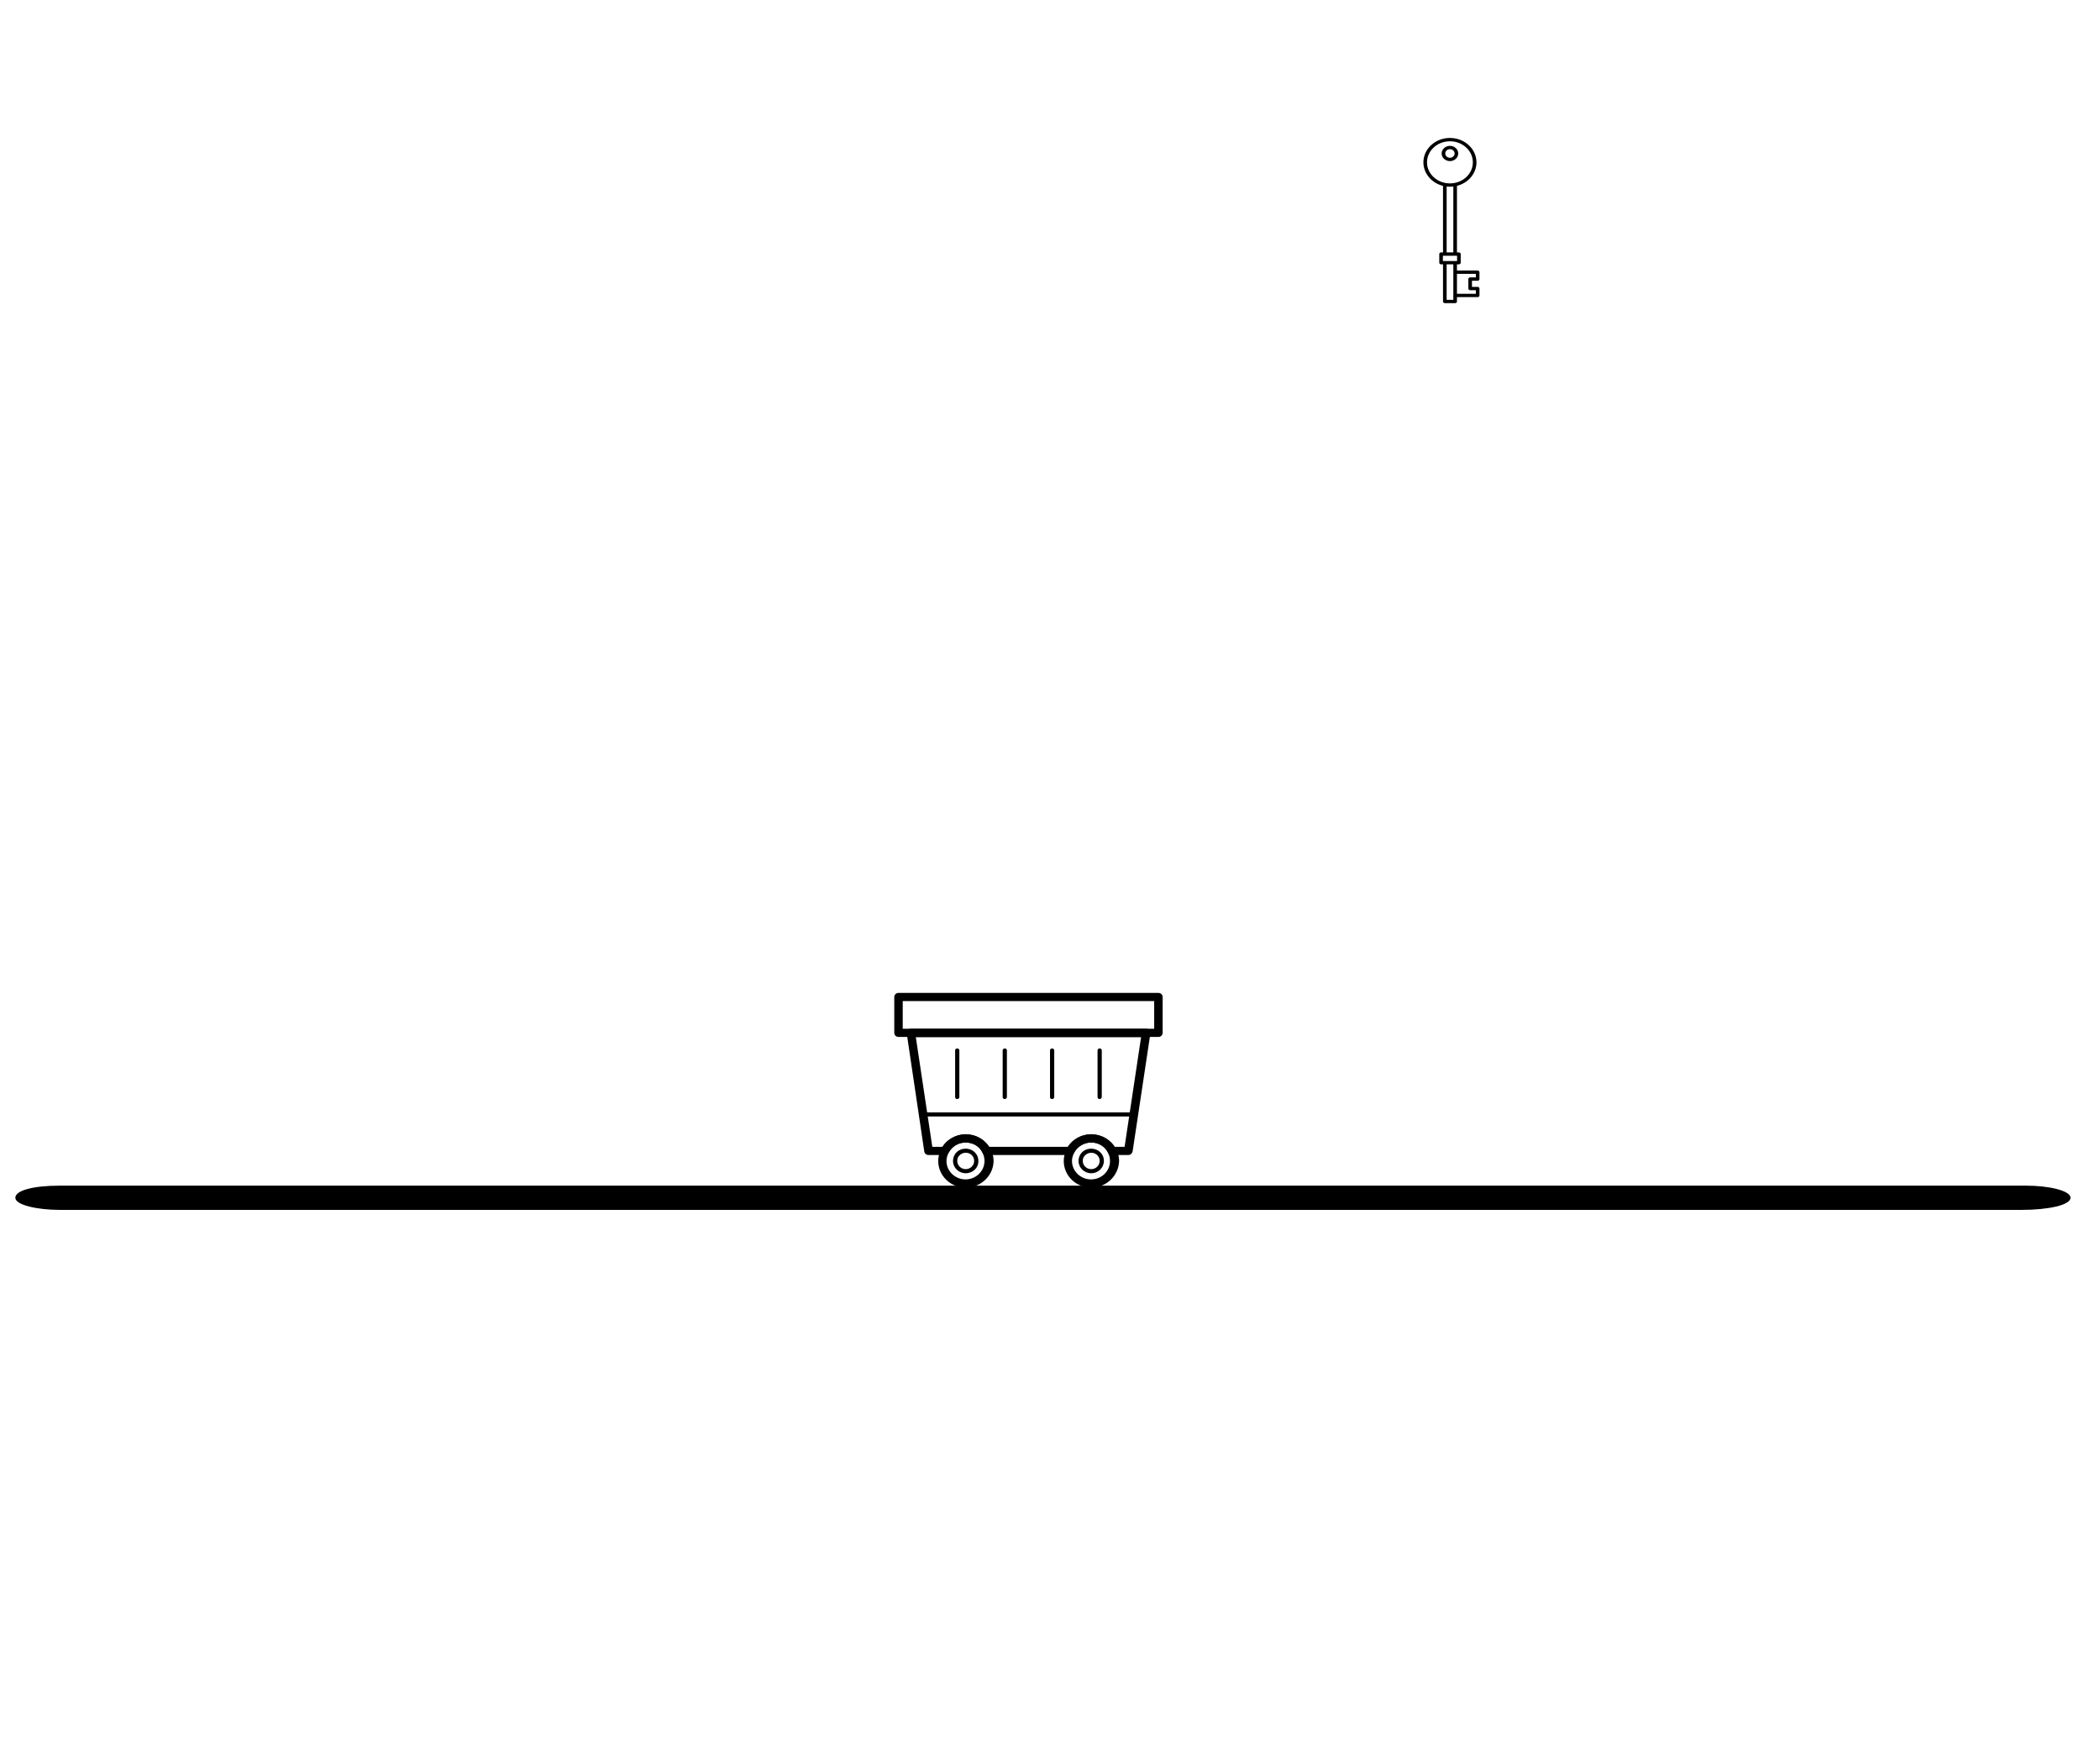
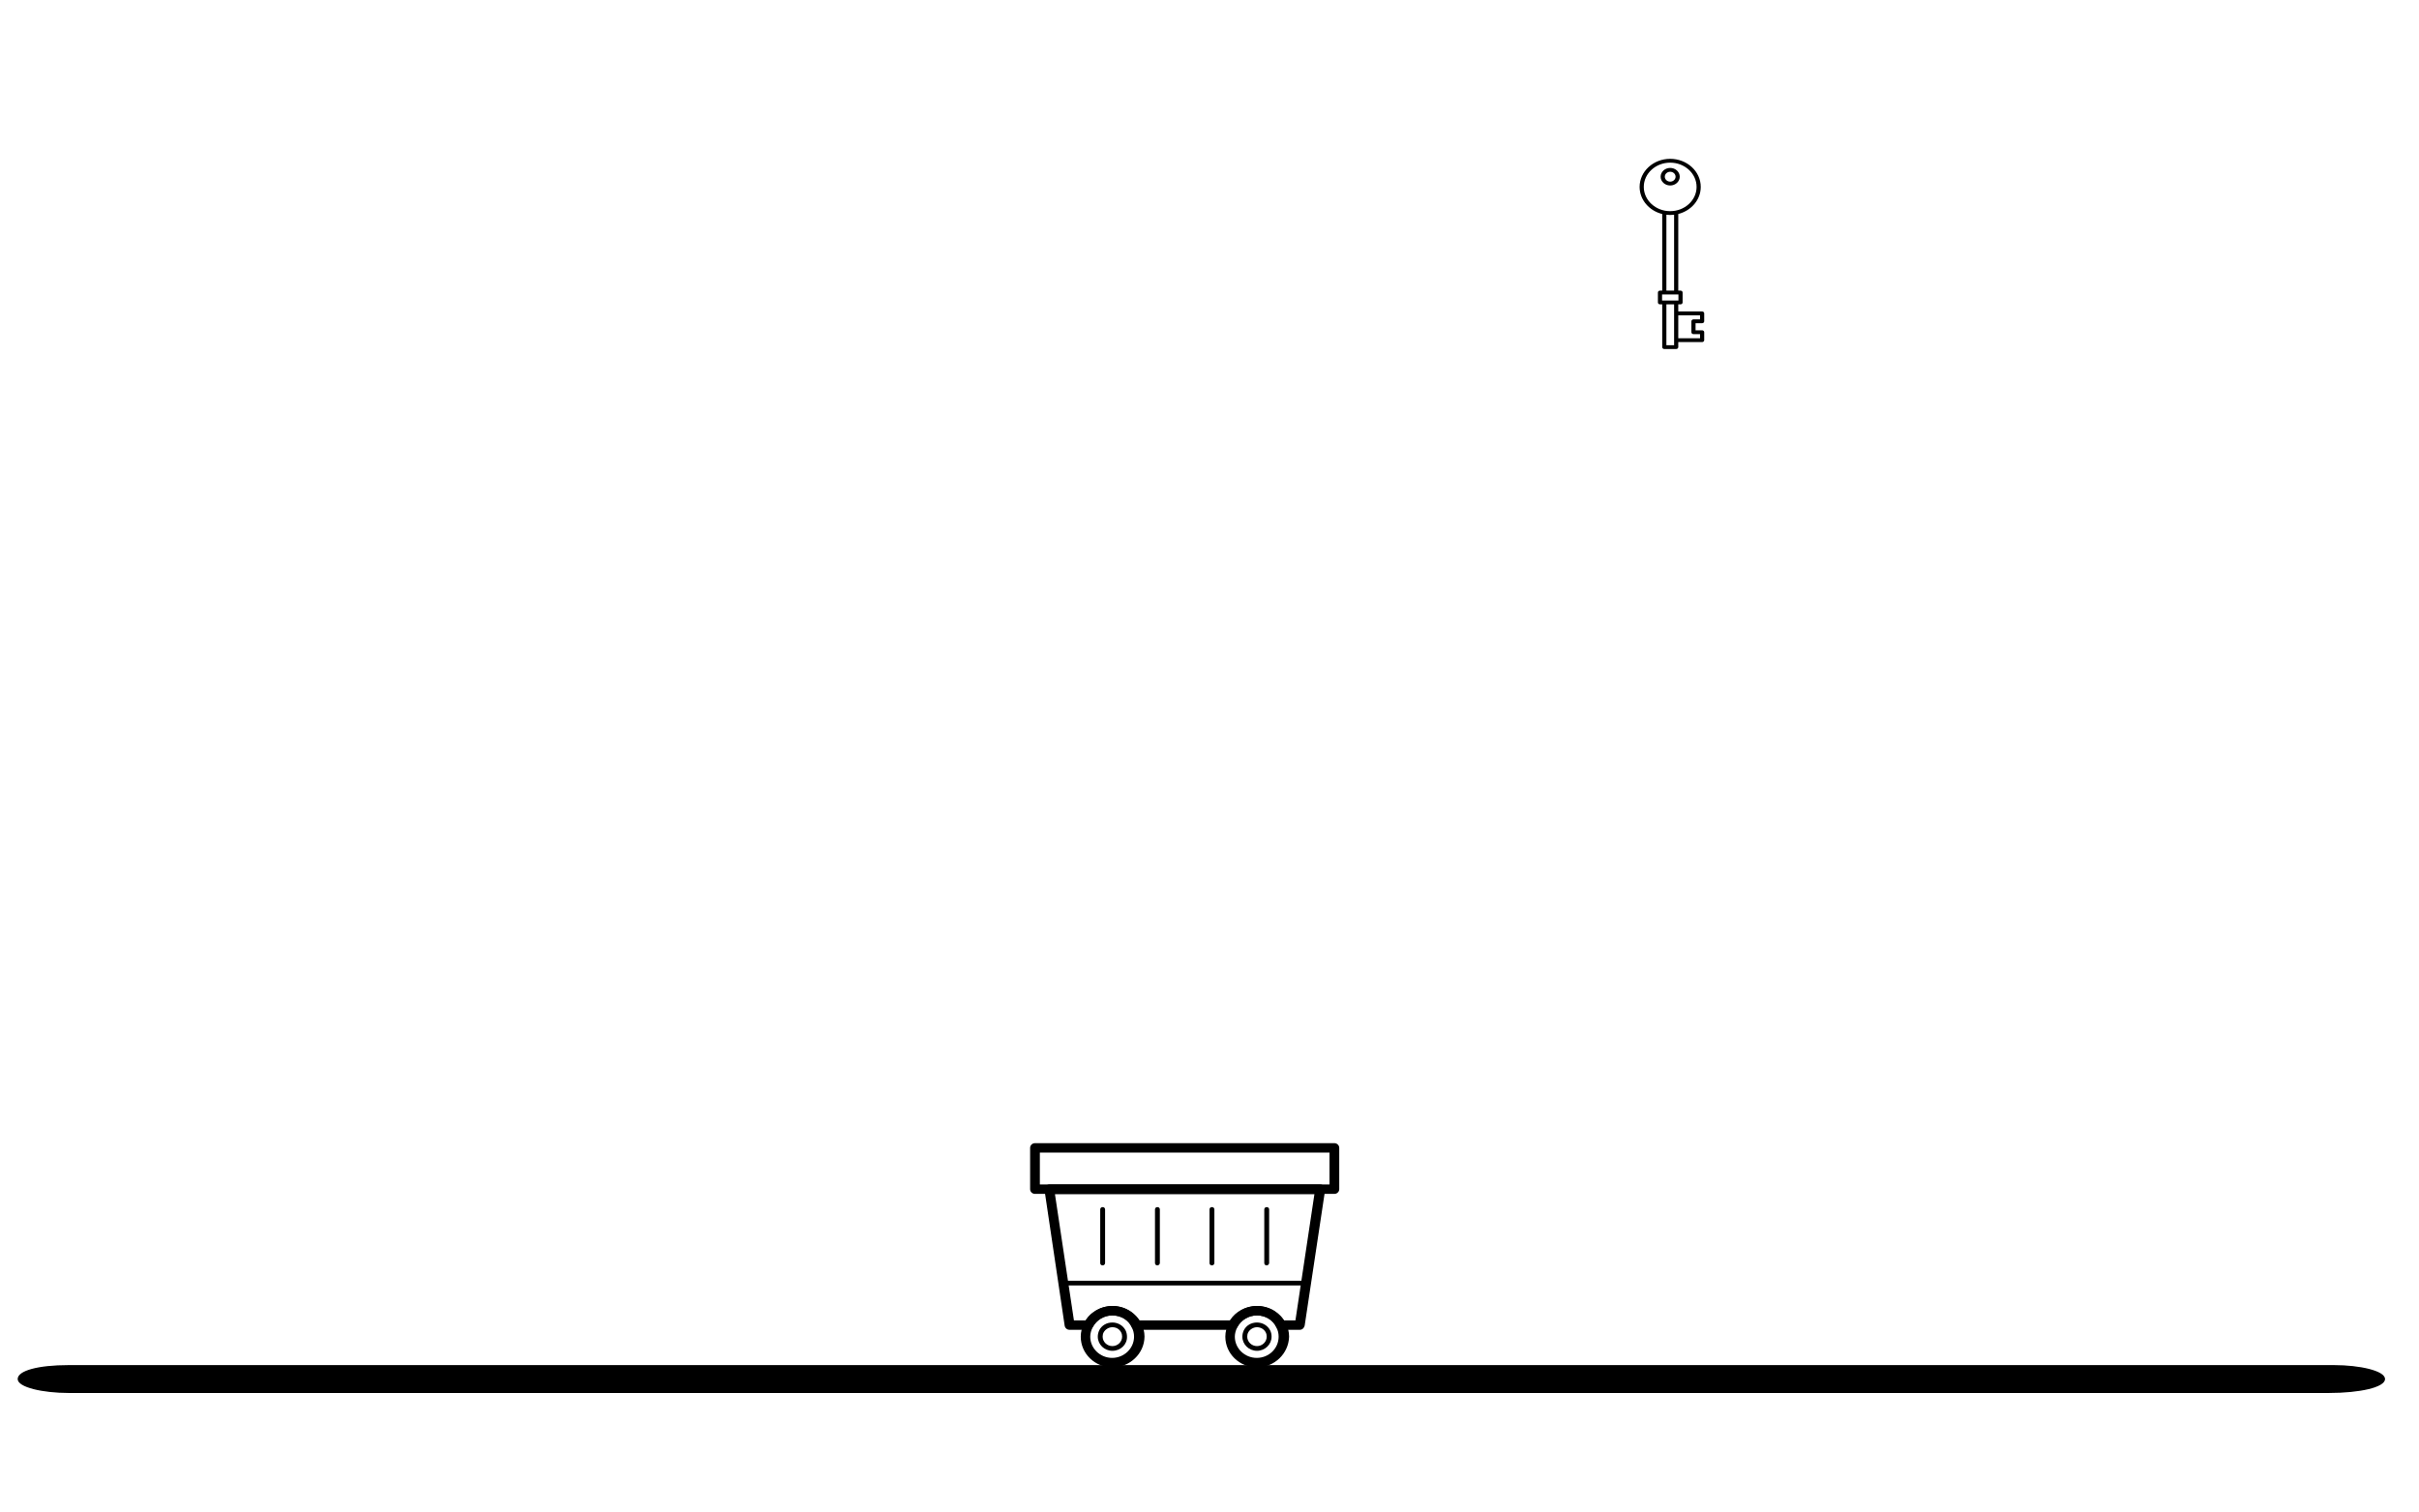
- <svg xmlns="http://www.w3.org/2000/svg" id="compo" viewBox="0 0 480 400" preserveAspectRatio="xMidYMid meet" version="1.1">
+ <svg xmlns="http://www.w3.org/2000/svg" id="compo" viewBox="0 0 480 300" preserveAspectRatio="xMidYMax meet" version="1.1">
  <g id="layer1" transform="translate(0,-652.3622)">
    <g id="g3252" transform="translate(139.1766,819.894)">
      <g id="key" transform="matrix(0.4134598,0,0,0.3799003,171.9065,-136.1298)">
        <path id="path6" d="m49.174,14.246c-2.529,0-4.586-2.057-4.586-4.585,0-2.529,2.057-4.586,4.586-4.586s4.586,2.058,4.586,4.586-2.058,4.585-4.586,4.585zm0-7.172c-1.426,0-2.586,1.16-2.586,2.586s1.16,2.585,2.586,2.585,2.586-1.16,2.586-2.585c0-1.426-1.161-2.586-2.586-2.586z" />
        <path id="path8" d="m64.5,86.197c0.55,0,1-0.44,1-1v-4.14c0-0.56-0.45-1-1-1h-11.45v-3.71h1.08c0.55,0,1-0.44,1-1v-5.18c0-0.55-0.45-1-1-1h-1.08v-40.03c6.21-1.71,10.79-7.4,10.79-14.15,0-8.09-6.58-14.67-14.67-14.67-8.08,0-14.67,6.58-14.67,14.67,0,6.77,4.61,12.48,10.85,14.16v40.02h-1.07c-0.56,0-1,0.45-1,1v5.18c0,0.56,0.44,1,1,1h1.07v22.34c0,0.55,0.45,1,1,1h5.7c0.55,0,1-0.45,1-1v-2.63h11.45c0.55,0,1-0.45,1-1v-4.15c0-0.55-0.45-1-1-1h-3.15v-3.71h3.15zm-28-71.21c0-6.99,5.69-12.67,12.67-12.67,6.99,0,12.67,5.68,12.67,12.67s-5.68,12.67-12.67,12.67c-6.98,0-12.67-5.68-12.67-12.67zm14.55,14.54v39.64h-3.7v-39.63c0.6,0.08,1.2,0.12,1.82,0.12,0.64,0,1.27-0.04,1.88-0.13zm0,68.16h-3.7v-21.34h3.7v21.34zm-5.77-23.34v-3.18h7.85v3.18h-7.85zm15.07,17.56h3.15v2.15h-10.45v-12h10.45v2.14h-3.15c-0.55,0-1,0.45-1,1v5.71c0,0.55,0.45,1,1,1z" />
      </g>
      <g id="rail" transform="matrix(10.10224,0,0,2.767767,-142.7422,39.47171)">
        <g id="g3238">
          <path id="path3240" d="M46.1,25.1h-44.4c-0.5,0-1-0.399-1-1s0.4-1,1-1h44.5c0.5,0,1,0.4,1,1s-0.5,1-1.1,1z" />
        </g>
      </g>
      <g id="chariot">
        <g id="g1234" transform="translate(28.86838,-137.7965)">
          <g id="g3361" transform="matrix(0.4829928,0,0,0.4683408,56.61057,182.1703)">
            <g id="g3363">
              <path id="path3365" fill="#000" d="m83.074,53.495h-123c-1.1,0-2-0.9-2-2v-17.5c0-1.1,0.9-2,2-2h123c1.1,0,2,0.9,2,2v17.5c0,1.1-0.9,2-2,2zm-121-4h119v-13.5h-119v13.5z" />
            </g>
            <g id="g3367" transform="translate(-42.42641,-0.5050763)">
              <path id="path3369" fill="#000" d="m93.7,127.5c-7.2,0-13-5.8-13-13,0-2,0.5-4,1.4-5.8,2.2-4.4,6.7-7.2,11.7-7.2s9.4,2.8,11.7,7.2c0.9,1.8,1.4,3.8,1.4,5.8-0.2,7.2-6,13-13.2,13zm0-22c-3.4,0-6.5,1.9-8.1,5-0.6,1.3-1,2.6-1,4,0,5,4.1,9,9,9,5,0,9-4,9-9,0-1.4-0.3-2.8-1-4-1.4-3.1-4.5-5-7.9-5z" />
            </g>
            <g id="g3371" transform="translate(-42.42641,-0.5050763)">
              <path id="path3373" fill="#000" d="m93.7,120.5c-3.3,0-6-2.7-6-6,0-0.9,0.2-1.8,0.6-2.7,1-2.1,3.1-3.3,5.4-3.3s4.4,1.3,5.4,3.3c0.4,0.8,0.6,1.7,0.6,2.7,0,3.3-2.7,6-6,6zm0-10c-1.5,0-2.9,0.9-3.6,2.2-0.3,0.6-0.4,1.2-0.4,1.8,0,2.2,1.8,4,4,4s4-1.8,4-4c0-0.6-0.1-1.2-0.4-1.8-0.7-1.4-2.1-2.2-3.6-2.2z" />
            </g>
            <g id="g3375" transform="translate(-42.42641,-0.5050763)">
              <path id="path3377" fill="#000" d="m34.3,127.5c-7.2,0-13-5.8-13-13,0-2,0.5-4,1.4-5.8,2.2-4.4,6.7-7.2,11.7-7.2s9.4,2.8,11.7,7.2c0.9,1.8,1.4,3.8,1.4,5.8-0.1,7.2-6,13-13.2,13zm0-22c-3.4,0-6.5,1.9-8.1,5-0.6,1.3-1,2.6-1,4,0,5,4.1,9,9,9s9-4,9-9c0-1.4-0.3-2.8-1-4-1.3-3.1-4.4-5-7.9-5z" />
            </g>
            <g id="g3379" transform="translate(-42.42641,-0.5050763)">
              <path id="path3381" fill="#000" d="m34.3,120.5c-3.3,0-6-2.7-6-6,0-0.9,0.2-1.8,0.6-2.7,1-2.1,3.1-3.3,5.4-3.3s4.4,1.3,5.4,3.3c0.4,0.8,0.6,1.8,0.6,2.7,0.1,3.3-2.6,6-6,6zm0-10c-1.5,0-2.9,0.9-3.6,2.2-0.3,0.6-0.4,1.2-0.4,1.8,0,2.2,1.8,4,4,4s4-1.8,4-4c0-0.6-0.1-1.2-0.4-1.8-0.7-1.4-2-2.2-3.6-2.2z" />
            </g>
            <g id="g3387" transform="translate(-42.42641,-0.5050763)">
              <path id="path3389" fill="#000" d="m111.3,111.6h-7.7c-0.8,0-1.4-0.4-1.8-1.1-1.5-3.1-4.6-5-8.1-5-3.4,0-6.5,1.9-8.1,5-0.3,0.7-1,1.1-1.8,1.1h-39.6c-0.8,0-1.4-0.4-1.8-1.1-1.5-3.1-4.6-5-8.1-5s-6.5,1.9-8.1,5c-0.3,0.7-1,1.1-1.8,1.1h-7.7c-1,0-1.8-0.7-2-1.7l-8.3-57.6c-0.1-0.6,0.1-1.2,0.5-1.6s0.9-0.7,1.5-0.7h111.3c0.6,0,1.1,0.3,1.5,0.7s0.5,1,0.5,1.6l-8.4,57.5c-0.2,1-1,1.8-2,1.8zm-6.6-4h4.8l7.8-53.5h-106.6l7.8,53.5h4.8c2.4-3.8,6.5-6.1,11-6.1s8.7,2.3,11,6.1h37.3c2.4-3.8,6.5-6.1,11-6.1,4.6,0,8.7,2.3,11.1,6.1z" />
            </g>
            <g id="g3391" transform="translate(-42.42641,-0.5050763)">
              <path id="path3393" fill="#000" d="m97.7,84.3c-0.6,0-1-0.4-1-1v-22.7c0-0.6,0.4-1,1-1s1,0.4,1,1v22.7c0,0.5-0.5,1-1,1z" />
            </g>
            <g id="g3395" transform="translate(-42.42641,-0.5050763)">
              <path id="path3397" fill="#000" d="m75.2,84.3c-0.6,0-1-0.4-1-1v-22.7c0-0.6,0.4-1,1-1s1,0.4,1,1v22.7c0,0.5-0.4,1-1,1z" />
            </g>
            <g id="g3399" transform="translate(-42.42641,-0.5050763)">
              <path id="path3401" fill="#000" d="m52.8,84.3c-0.6,0-1-0.4-1-1v-22.7c0-0.6,0.4-1,1-1s1,0.4,1,1v22.7c0,0.5-0.5,1-1,1z" />
            </g>
            <g id="g3403" transform="translate(-42.42641,-0.5050763)">
              <path id="path3405" fill="#000" d="m30.3,84.3c-0.6,0-1-0.4-1-1v-22.7c0-0.6,0.4-1,1-1s1,0.4,1,1v22.7c0,0.5-0.4,1-1,1z" />
            </g>
            <g id="g3407" transform="translate(-42.42641,-0.5050763)">
              <path id="path3409" fill="#000" d="M113.9,92.8h-99.8c-0.6,0-1-0.4-1-1s0.4-1,1-1h99.7c0.6,0,1,0.4,1,1s-0.4,1-0.9,1z" />
            </g>
          </g>
        </g>
      </g>
    </g>
  </g>
</svg>
